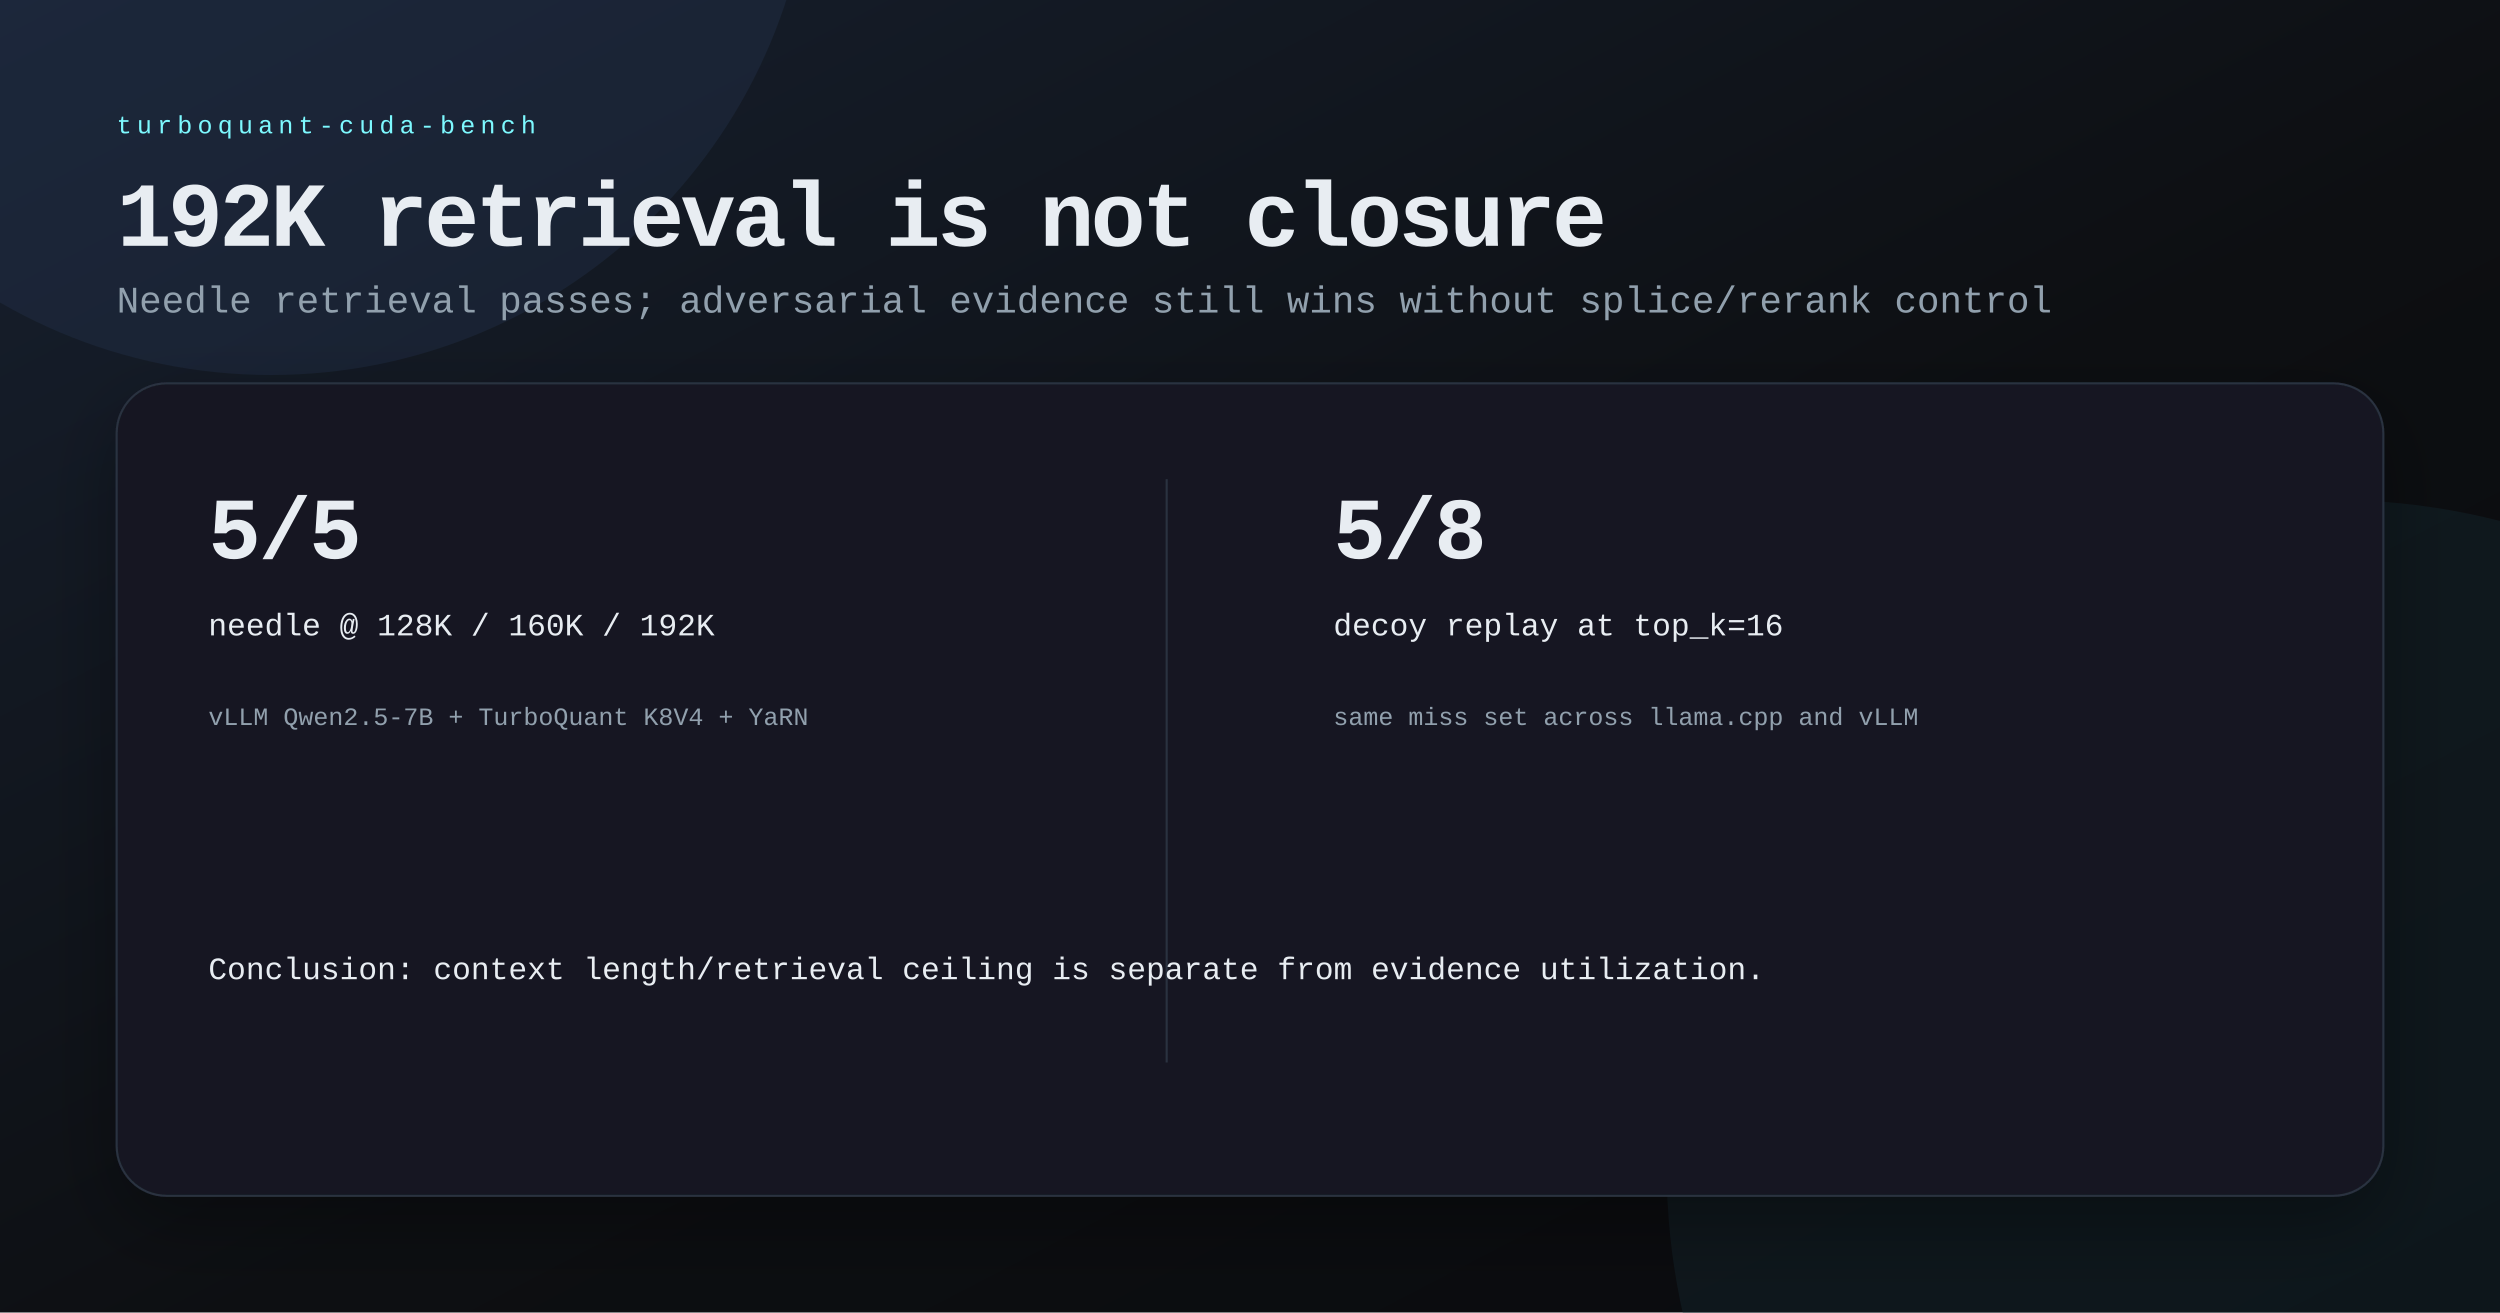
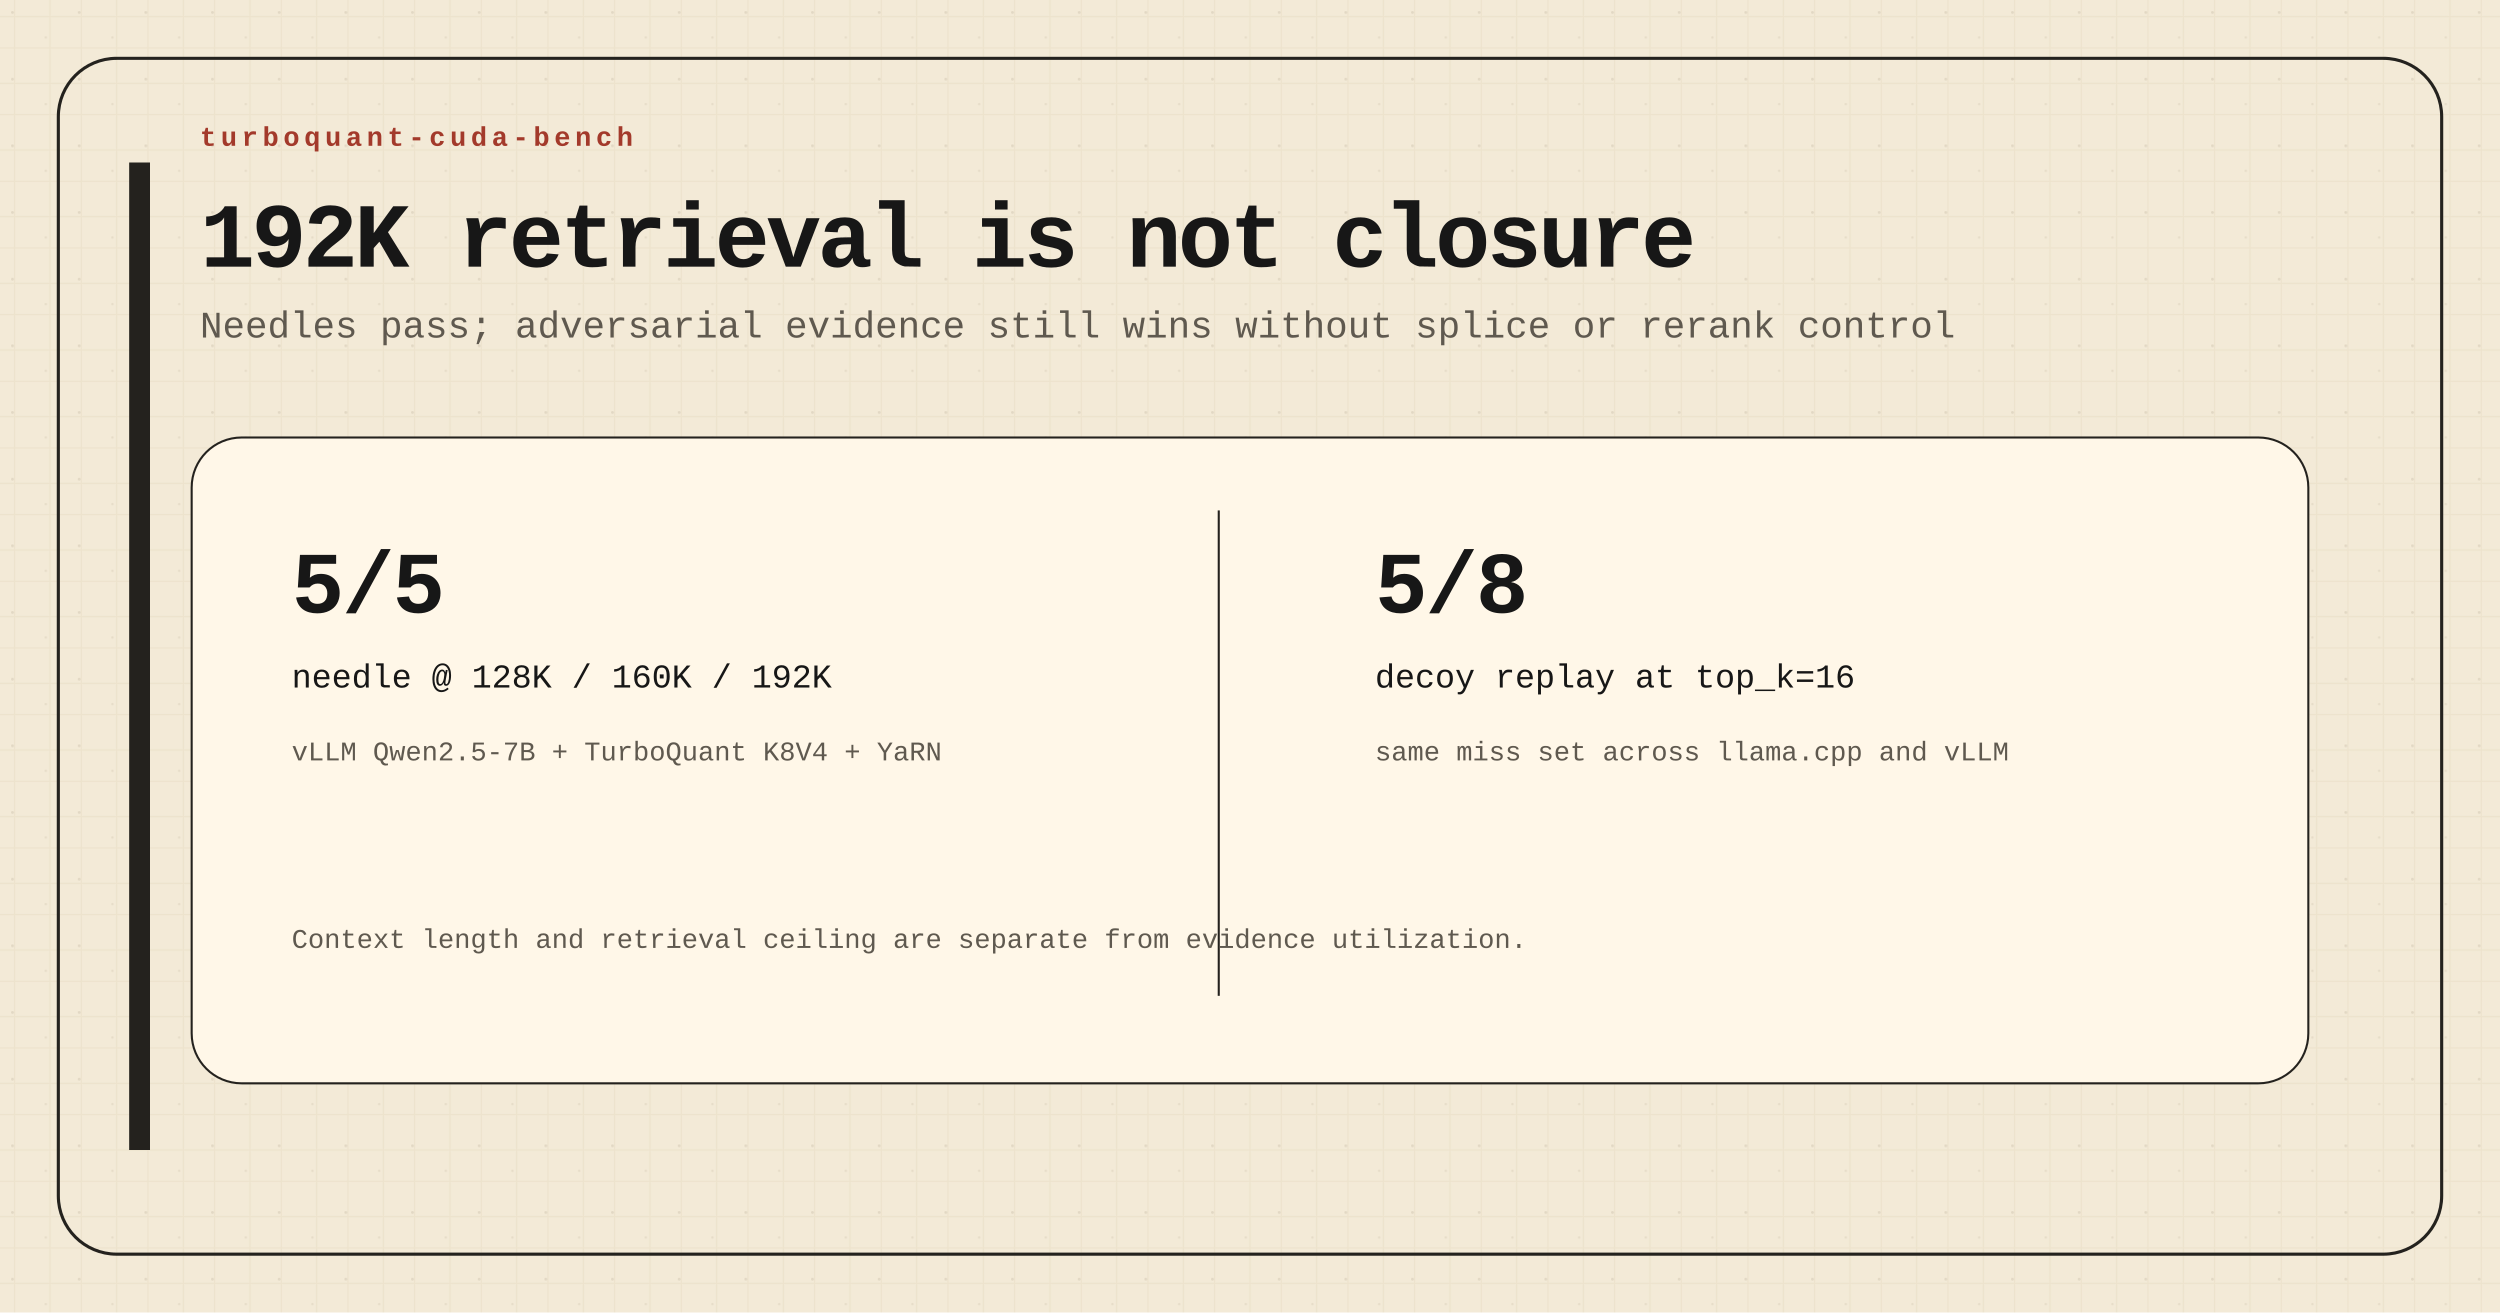
<svg xmlns="http://www.w3.org/2000/svg" width="1200" height="630" viewBox="0 0 1200 630" role="img" aria-label="192K retrieval is not closure">
  <defs>
-     <linearGradient id="g" x1="0" y1="0" x2="1" y2="1">
-       <stop offset="0" stop-color="#17202f" />
-       <stop offset="0.55" stop-color="#0d0f12" />
-       <stop offset="1" stop-color="#090a0d" />
-     </linearGradient>
-     <filter id="shadow" x="-20%" y="-20%" width="140%" height="140%">
-       <feDropShadow dx="0" dy="14" stdDeviation="18" flood-color="#000" flood-opacity="0.32" />
-     </filter>
+     <pattern id="papergrain" width="32" height="32" patternUnits="userSpaceOnUse">
+       <rect width="32" height="32" fill="#f3ead7" />
+       <path d="M0 8h32M0 23h32M7 0v32M24 0v32" stroke="#d8c9aa" stroke-width="0.6" opacity="0.22" />
+       <circle cx="6" cy="6" r="0.7" fill="#9b8d74" opacity="0.18" />
+       <circle cx="22" cy="18" r="0.6" fill="#9b8d74" opacity="0.14" />
+     </pattern>
    <style>
      .mono { font-family: ui-monospace, SFMono-Regular, Menlo, Consolas, 'Liberation Mono', monospace; }
-       .title { font-size: 44px; font-weight: 800; letter-spacing: -1.8px; fill: #e8edf2; }
-       .sub { font-size: 18px; fill: #91a0ad; }
-       .axis { font-size: 13px; fill: #91a0ad; }
-       .label { font-size: 15px; fill: #e8edf2; }
-       .small { font-size: 12px; fill: #91a0ad; }
-       .big { font-size: 42px; font-weight: 800; fill: #e8edf2; letter-spacing: -1px; }
-       .kicker { font-size: 12px; fill: #7df9ff; letter-spacing: 2.5px; text-transform: uppercase; }
+       .tag { font-size: 13px; font-weight: 700; letter-spacing: 2.2px; fill: #a33a2b; text-transform: uppercase; }
+       .title { font-size: 44px; font-weight: 800; letter-spacing: -1.7px; fill: #171717; }
+       .sub { font-size: 18px; fill: #5f594f; }
+       .small { font-size: 13px; fill: #5f594f; }
+       .label { font-size: 16px; fill: #171717; }
+       .num { font-size: 42px; font-weight: 800; fill: #171717; letter-spacing: -1px; }
+       .micro { font-size: 11px; fill: #5f594f; letter-spacing: 1.1px; text-transform: uppercase; }
    </style>
  </defs>
-   <rect width="1200" height="630" fill="url(#g)" />
-   <circle cx="130" cy="-80" r="260" fill="#24344f" opacity="0.35" />
-   <circle cx="1120" cy="560" r="320" fill="#16303a" opacity="0.32" />
-   <text x="56" y="64" class="mono kicker">turboquant-cuda-bench</text>
-   <text x="56" y="118" class="mono title">192K retrieval is not closure</text>
-   <text x="56" y="150" class="mono sub">Needle retrieval passes; adversarial evidence still wins without splice/rerank control</text>
-   <rect x="56" y="184" width="1088" height="390" rx="24" fill="#151922" stroke="#2a3240" filter="url(#shadow)" />
-   <text x="100" y="268" class="mono big" fill="#9cff87">5/5</text>
-   <text x="100" y="305" class="mono label">needle @ 128K / 160K / 192K</text>
-   <text x="100" y="348" class="mono small">vLLM Qwen2.5-7B + TurboQuant K8V4 + YaRN</text>
-   <line x1="560" y1="230" x2="560" y2="510" stroke="#2a3240" />
-   <text x="640" y="268" class="mono big" fill="#ff6b6b">5/8</text>
-   <text x="640" y="305" class="mono label">decoy replay at top_k=16</text>
-   <text x="640" y="348" class="mono small">same miss set across llama.cpp and vLLM</text>
-   <text x="100" y="470" class="mono label">Conclusion: context length/retrieval ceiling is separate from evidence utilization.</text>
+   <rect width="1200" height="630" fill="url(#papergrain)" />
+   <rect x="28" y="28" width="1144" height="574" rx="28" fill="none" stroke="#24221e" stroke-width="1.5" />
+   <rect x="62" y="78" width="10" height="474" fill="#24221e" />
+   <text x="96" y="70" class="mono tag">turboquant-cuda-bench</text>
+   <text x="96" y="128" class="mono title">192K retrieval is not closure</text>
+   <text x="96" y="162" class="mono sub">Needles pass; adversarial evidence still wins without splice or rerank control</text>
+   <rect x="92" y="210" width="1016" height="310" rx="24" fill="#fff7e8" stroke="#24221e" />
+   <text x="140" y="294" class="mono num" fill="#2f7d4f">5/5</text>
+   <text x="140" y="330" class="mono label">needle @ 128K / 160K / 192K</text>
+   <text x="140" y="365" class="mono small">vLLM Qwen2.5-7B + TurboQuant K8V4 + YaRN</text>
+   <line x1="585" y1="245" x2="585" y2="478" stroke="#24221e" />
+   <text x="660" y="294" class="mono num" fill="#a33a2b">5/8</text>
+   <text x="660" y="330" class="mono label">decoy replay at top_k=16</text>
+   <text x="660" y="365" class="mono small">same miss set across llama.cpp and vLLM</text>
+   <text x="140" y="455" class="mono small">Context length and retrieval ceiling are separate from evidence utilization.</text>
</svg>
